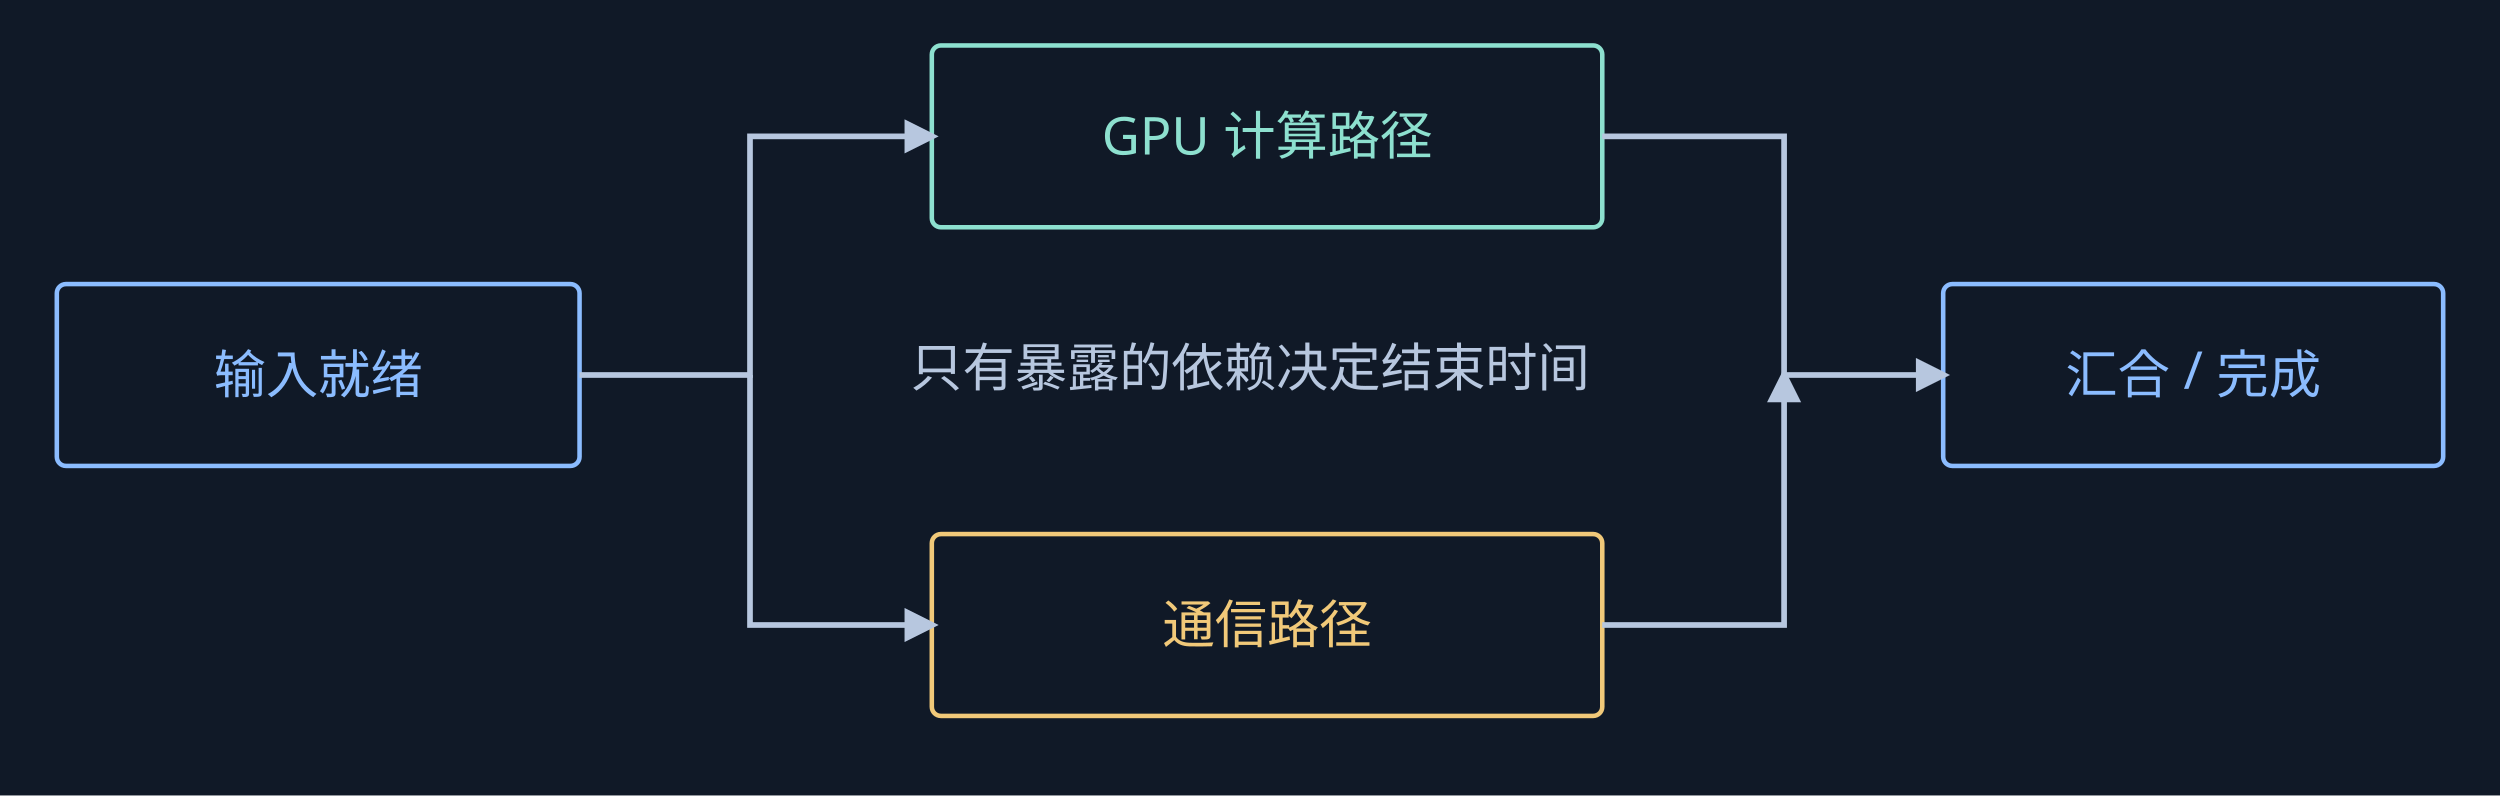
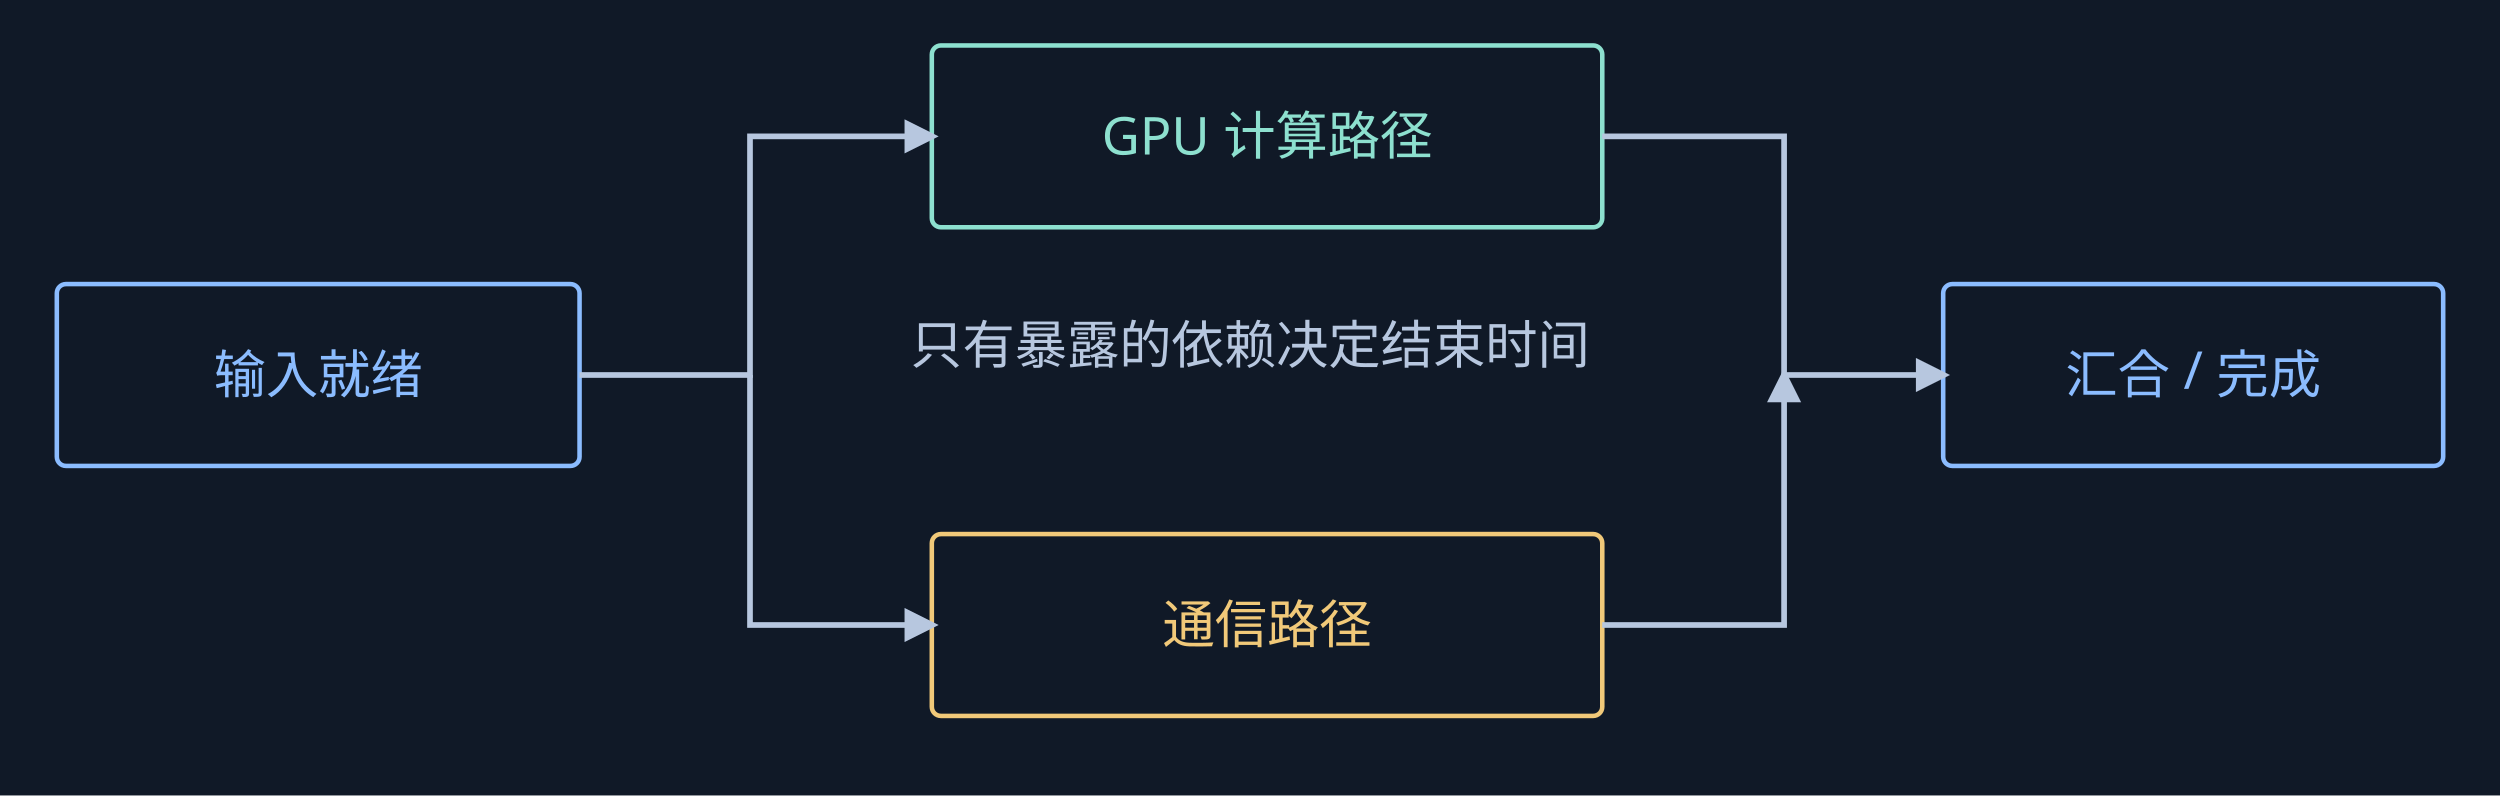
<svg xmlns="http://www.w3.org/2000/svg" viewBox="0 0 1100 350" role="img" aria-labelledby="mechanism-03-10-title mechanism-03-10-desc" style="display:block;width:100%;height:auto">
  <defs>
    <marker id="mechanism-03-10-arrow" viewBox="0 0 10 10" refX="8" refY="5" markerWidth="6" markerHeight="6" orient="auto-start-reverse">
      <path d="M0 0 L10 5 L0 10Z" fill="#b7c7df" />
    </marker>
  </defs>
  <rect width="1100" height="350" fill="#101927" />
  <g font-family="system-ui,sans-serif">
    <rect x="25" y="125" width="230" height="80" rx="4" fill="#101927" stroke="#8bbcff" stroke-width="2" />
    <text x="140.0" y="173.0" font-size="23" fill="#8bbcff" text-anchor="middle">输入就绪</text>
    <rect x="410" y="20" width="295" height="80" rx="4" fill="#101927" stroke="#8de0cf" stroke-width="2" />
    <text x="557.5" y="68.0" font-size="23" fill="#8de0cf" text-anchor="middle">GPU 计算路径</text>
    <rect x="410" y="235" width="295" height="80" rx="4" fill="#101927" stroke="#f1c979" stroke-width="2" />
    <text x="557.5" y="283.0" font-size="23" fill="#f1c979" text-anchor="middle">通信路径</text>
    <rect x="855" y="125" width="220" height="80" rx="4" fill="#101927" stroke="#8bbcff" stroke-width="2" />
    <text x="965.0" y="173.0" font-size="23" fill="#8bbcff" text-anchor="middle">汇合 / 完成</text>
    <path d="M255,165 L330,165 L330,60 L410,60" fill="none" stroke="#b7c7df" stroke-width="2.5" marker-end="url(#mechanism-03-10-arrow)" />
    <path d="M330,165 L330,275 L410,275" fill="none" stroke="#b7c7df" stroke-width="2.5" marker-end="url(#mechanism-03-10-arrow)" />
    <path d="M705,60 L785,60 L785,165 L855,165" fill="none" stroke="#b7c7df" stroke-width="2.5" marker-end="url(#mechanism-03-10-arrow)" />
    <path d="M705,275 L785,275 L785,165" fill="none" stroke="#b7c7df" stroke-width="2.5" marker-end="url(#mechanism-03-10-arrow)" />
-     <text x="550" y="170" font-size="23" fill="#b7c7df" text-anchor="middle">只有暴露的依赖决定结束时间</text>
+     <text x="550" y="160" font-size="23" fill="#b7c7df" text-anchor="middle">只有暴露的依赖决定结束时间</text>
  </g>
</svg>
